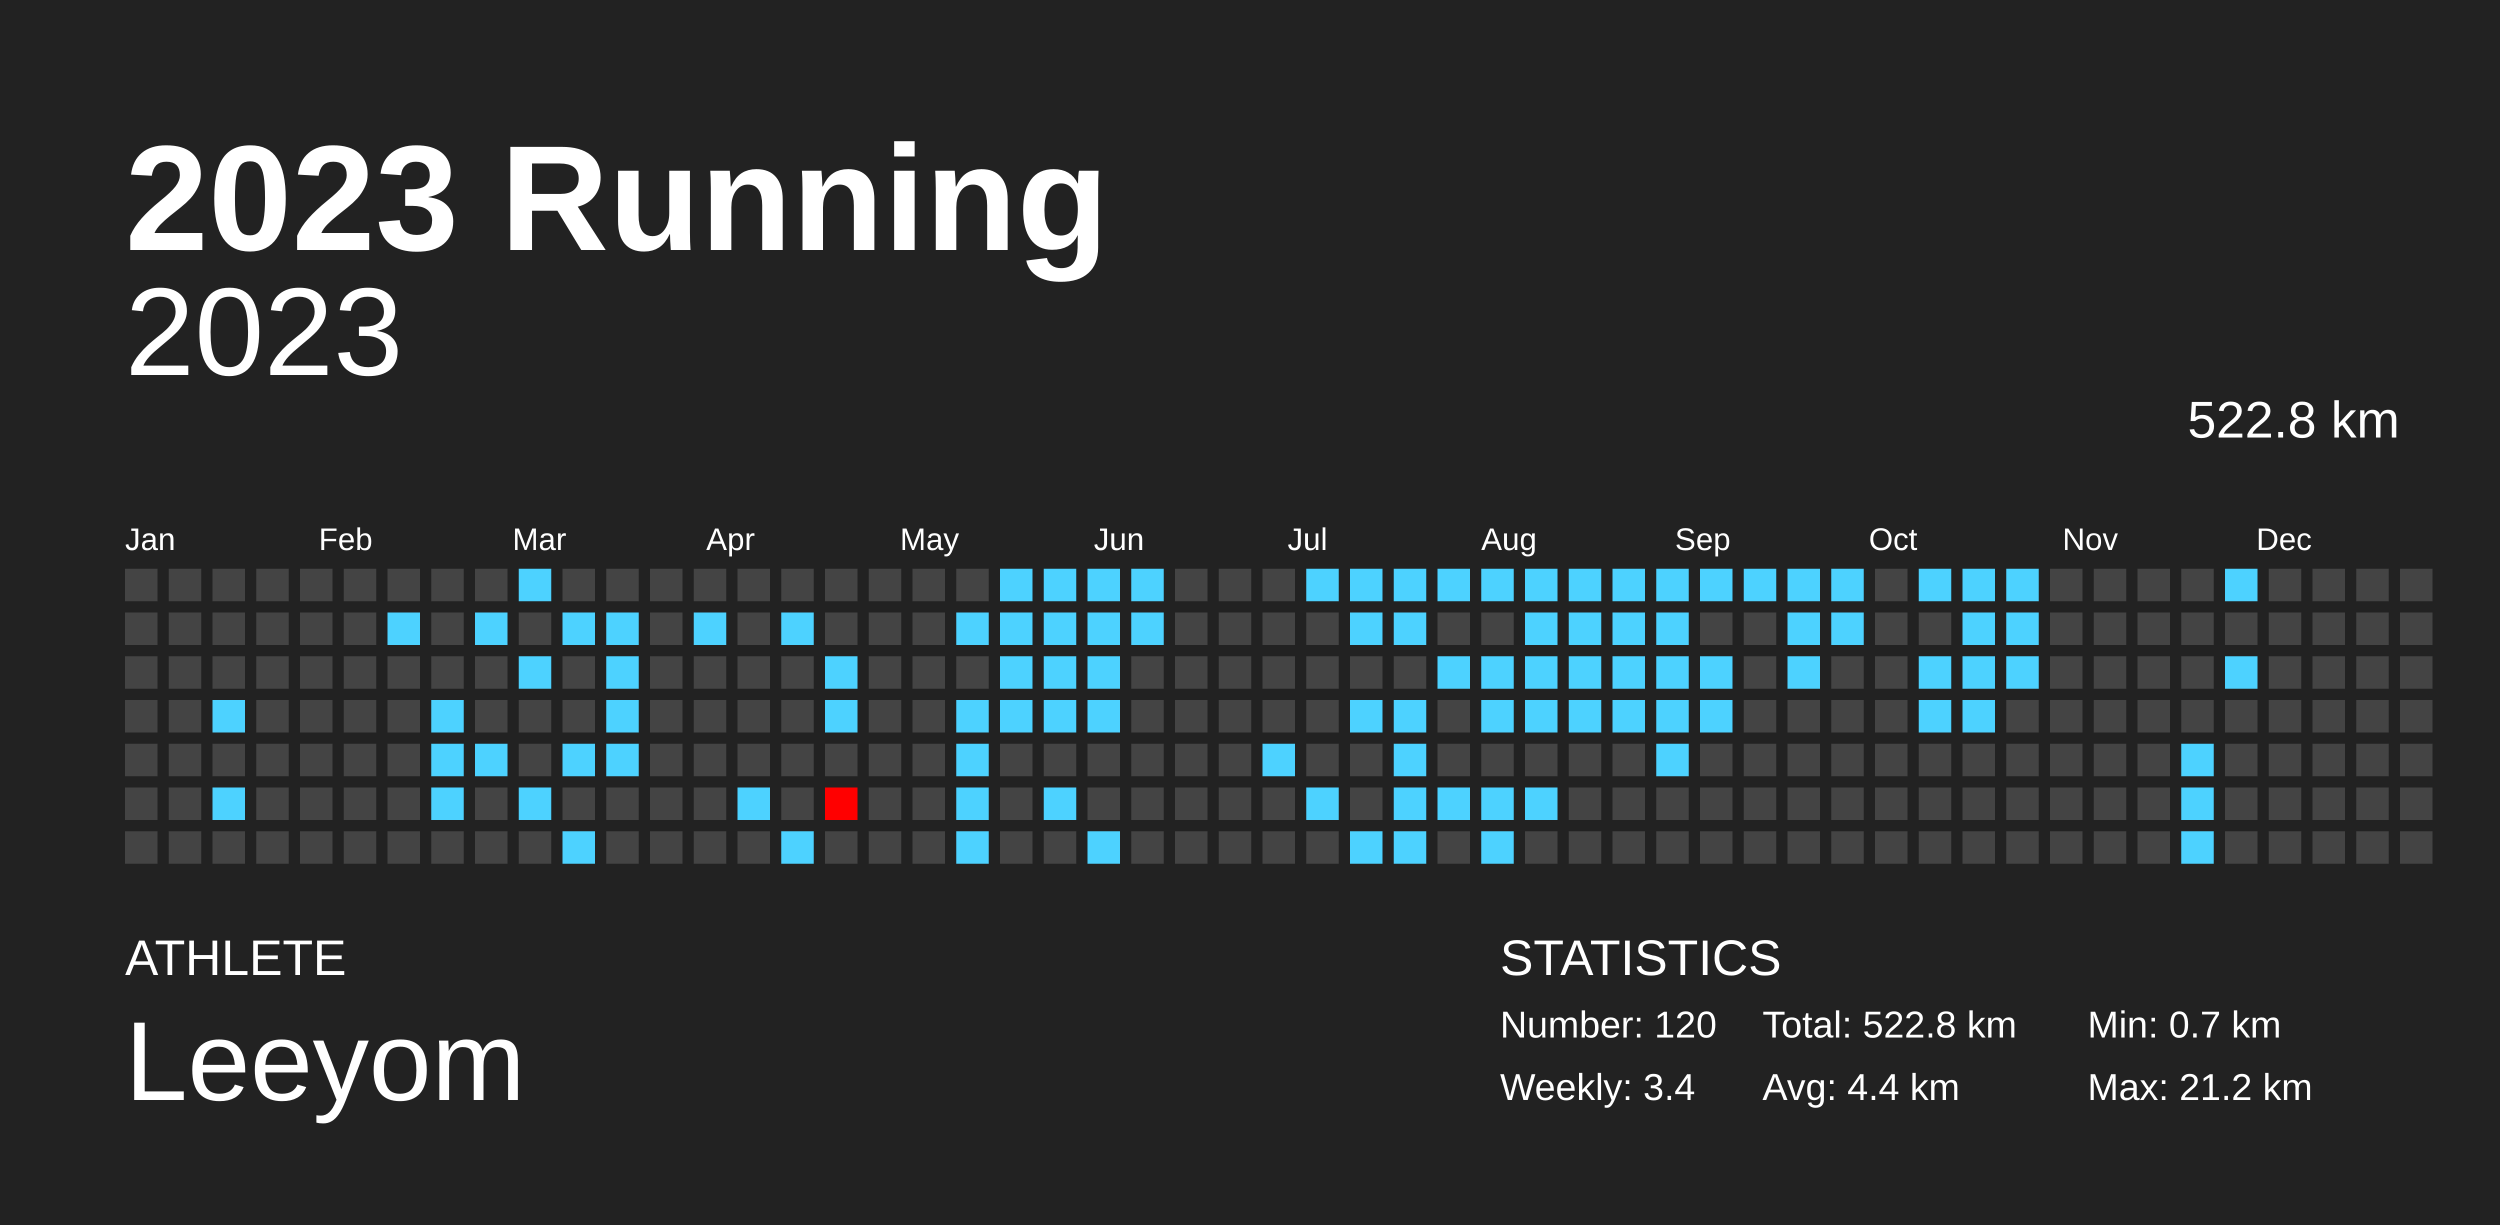
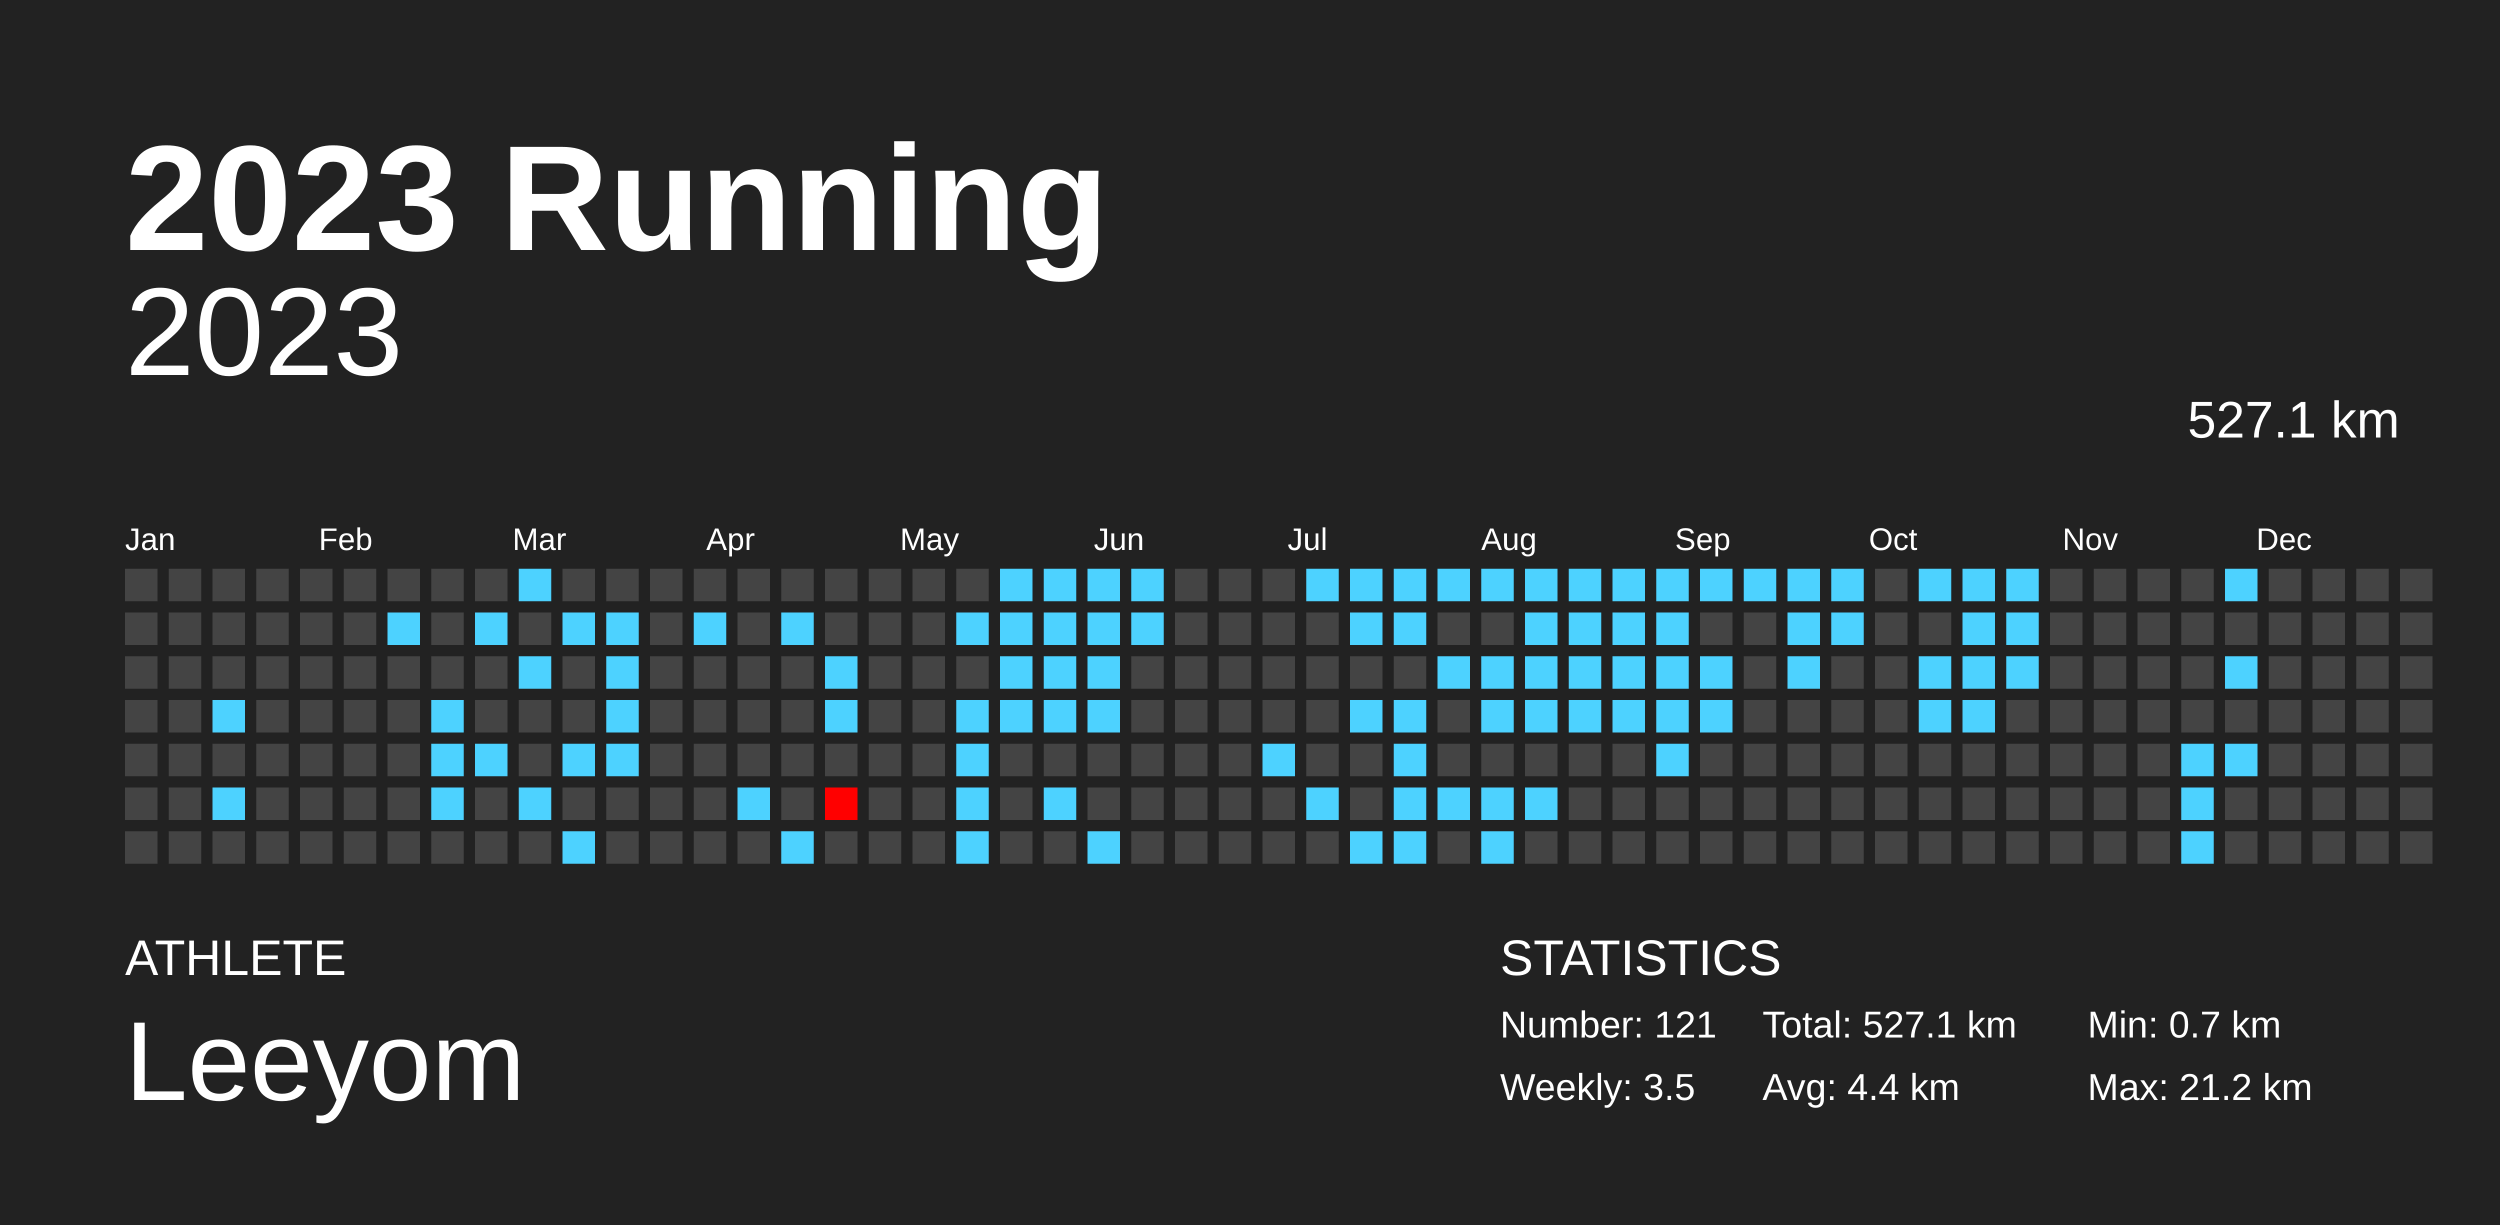
<svg xmlns="http://www.w3.org/2000/svg" baseProfile="full" height="98mm" version="1.1" viewBox="0,0,200,98" width="200mm">
  <defs />
  <rect fill="#222222" height="98" width="200" x="0" y="0" />
  <text fill="#FFFFFF" style="font-size:12px; font-family:Arial; font-weight:bold;" x="10" y="20">2023 Running</text>
  <text fill="#FFFFFF" style="font-size:4px; font-family:Arial" x="10" y="78">ATHLETE</text>
  <text fill="#FFFFFF" style="font-size:9px; font-family:Arial" x="10" y="88">Leeyom</text>
  <text fill="#FFFFFF" style="font-size:4px; font-family:Arial" x="120" y="78">STATISTICS</text>
-   <text fill="#FFFFFF" style="font-size:3px; font-family:Arial" x="120" y="83">Number: 120</text>
-   <text fill="#FFFFFF" style="font-size:3px; font-family:Arial" x="120" y="88">Weekly: 3.4</text>
-   <text fill="#FFFFFF" style="font-size:3px; font-family:Arial" x="141" y="83">Total: 522.8 km</text>
+   <text fill="#FFFFFF" style="font-size:3px; font-family:Arial" x="120" y="83">Number: 121</text>
+   <text fill="#FFFFFF" style="font-size:3px; font-family:Arial" x="120" y="88">Weekly: 3.5</text>
+   <text fill="#FFFFFF" style="font-size:3px; font-family:Arial" x="141" y="83">Total: 527.1 km</text>
  <text fill="#FFFFFF" style="font-size:3px; font-family:Arial" x="141" y="88">Avg: 4.4 km</text>
  <text fill="#FFFFFF" style="font-size:3px; font-family:Arial" x="167" y="83">Min: 0.7 km</text>
  <text fill="#FFFFFF" style="font-size:3px; font-family:Arial" x="167" y="88">Max: 21.2 km</text>
  <text alignment-baseline="hanging" fill="#FFFFFF" style="font-size:10.0px; font-family:Arial;" x="10" y="30">2023</text>
-   <text alignment-baseline="hanging" fill="#FFFFFF" style="font-size:4.125px; font-family:Arial;" x="175" y="35">522.8 km</text>
+   <text alignment-baseline="hanging" fill="#FFFFFF" style="font-size:4.125px; font-family:Arial;" x="175" y="35">527.1 km</text>
  <text fill="#FFFFFF" style="font-size:2.5px; font-family:Arial" x="10.0" y="44">Jan</text>
  <text fill="#FFFFFF" style="font-size:2.5px; font-family:Arial" x="25.5" y="44">Feb</text>
  <text fill="#FFFFFF" style="font-size:2.5px; font-family:Arial" x="41.0" y="44">Mar</text>
  <text fill="#FFFFFF" style="font-size:2.5px; font-family:Arial" x="56.5" y="44">Apr</text>
  <text fill="#FFFFFF" style="font-size:2.5px; font-family:Arial" x="72.0" y="44">May</text>
  <text fill="#FFFFFF" style="font-size:2.5px; font-family:Arial" x="87.5" y="44">Jun</text>
  <text fill="#FFFFFF" style="font-size:2.5px; font-family:Arial" x="103.0" y="44">Jul</text>
  <text fill="#FFFFFF" style="font-size:2.5px; font-family:Arial" x="118.5" y="44">Aug</text>
  <text fill="#FFFFFF" style="font-size:2.5px; font-family:Arial" x="134.0" y="44">Sep</text>
  <text fill="#FFFFFF" style="font-size:2.5px; font-family:Arial" x="149.5" y="44">Oct</text>
  <text fill="#FFFFFF" style="font-size:2.5px; font-family:Arial" x="165.0" y="44">Nov</text>
  <text fill="#FFFFFF" style="font-size:2.5px; font-family:Arial" x="180.5" y="44">Dec</text>
  <rect fill="#444444" height="2.6" width="2.6" x="10.0" y="45.5" />
  <rect fill="#444444" height="2.6" width="2.6" x="10.0" y="49.0" />
  <rect fill="#444444" height="2.6" width="2.6" x="10.0" y="52.5" />
  <rect fill="#444444" height="2.6" width="2.6" x="10.0" y="56.0" />
  <rect fill="#444444" height="2.6" width="2.6" x="10.0" y="59.5" />
  <rect fill="#444444" height="2.6" width="2.6" x="10.0" y="63.0" />
  <rect fill="#444444" height="2.6" width="2.6" x="10.0" y="66.5" />
  <rect fill="#444444" height="2.6" width="2.6" x="13.5" y="45.5" />
  <rect fill="#444444" height="2.6" width="2.6" x="13.5" y="49.0" />
  <rect fill="#444444" height="2.6" width="2.6" x="13.5" y="52.5" />
  <rect fill="#444444" height="2.6" width="2.6" x="13.5" y="56.0" />
  <rect fill="#444444" height="2.6" width="2.6" x="13.5" y="59.5" />
  <rect fill="#444444" height="2.6" width="2.6" x="13.5" y="63.0" />
  <rect fill="#444444" height="2.6" width="2.6" x="13.5" y="66.5" />
  <rect fill="#444444" height="2.6" width="2.6" x="17.0" y="45.5" />
  <rect fill="#444444" height="2.6" width="2.6" x="17.0" y="49.0" />
  <rect fill="#444444" height="2.6" width="2.6" x="17.0" y="52.5" />
  <rect fill="#4dd2ff" height="2.6" width="2.6" x="17.0" y="56.0" />
  <rect fill="#444444" height="2.6" width="2.6" x="17.0" y="59.5" />
  <rect fill="#4dd2ff" height="2.6" width="2.6" x="17.0" y="63.0" />
  <rect fill="#444444" height="2.6" width="2.6" x="17.0" y="66.5" />
  <rect fill="#444444" height="2.6" width="2.6" x="20.5" y="45.5" />
  <rect fill="#444444" height="2.6" width="2.6" x="20.5" y="49.0" />
  <rect fill="#444444" height="2.6" width="2.6" x="20.5" y="52.5" />
  <rect fill="#444444" height="2.6" width="2.6" x="20.5" y="56.0" />
  <rect fill="#444444" height="2.6" width="2.6" x="20.5" y="59.5" />
  <rect fill="#444444" height="2.6" width="2.6" x="20.5" y="63.0" />
  <rect fill="#444444" height="2.6" width="2.6" x="20.5" y="66.5" />
  <rect fill="#444444" height="2.6" width="2.6" x="24.0" y="45.5" />
  <rect fill="#444444" height="2.6" width="2.6" x="24.0" y="49.0" />
  <rect fill="#444444" height="2.6" width="2.6" x="24.0" y="52.5" />
  <rect fill="#444444" height="2.6" width="2.6" x="24.0" y="56.0" />
  <rect fill="#444444" height="2.6" width="2.6" x="24.0" y="59.5" />
  <rect fill="#444444" height="2.6" width="2.6" x="24.0" y="63.0" />
  <rect fill="#444444" height="2.6" width="2.6" x="24.0" y="66.5" />
  <rect fill="#444444" height="2.6" width="2.6" x="27.5" y="45.5" />
  <rect fill="#444444" height="2.6" width="2.6" x="27.5" y="49.0" />
  <rect fill="#444444" height="2.6" width="2.6" x="27.5" y="52.5" />
  <rect fill="#444444" height="2.6" width="2.6" x="27.5" y="56.0" />
  <rect fill="#444444" height="2.6" width="2.6" x="27.5" y="59.5" />
  <rect fill="#444444" height="2.6" width="2.6" x="27.5" y="63.0" />
  <rect fill="#444444" height="2.6" width="2.6" x="27.5" y="66.5" />
  <rect fill="#444444" height="2.6" width="2.6" x="31.0" y="45.5" />
  <rect fill="#4dd2ff" height="2.6" width="2.6" x="31.0" y="49.0" />
  <rect fill="#444444" height="2.6" width="2.6" x="31.0" y="52.5" />
  <rect fill="#444444" height="2.6" width="2.6" x="31.0" y="56.0" />
  <rect fill="#444444" height="2.6" width="2.6" x="31.0" y="59.5" />
  <rect fill="#444444" height="2.6" width="2.6" x="31.0" y="63.0" />
  <rect fill="#444444" height="2.6" width="2.6" x="31.0" y="66.5" />
  <rect fill="#444444" height="2.6" width="2.6" x="34.5" y="45.5" />
  <rect fill="#444444" height="2.6" width="2.6" x="34.5" y="49.0" />
  <rect fill="#444444" height="2.6" width="2.6" x="34.5" y="52.5" />
  <rect fill="#4dd2ff" height="2.6" width="2.6" x="34.5" y="56.0" />
  <rect fill="#4dd2ff" height="2.6" width="2.6" x="34.5" y="59.5" />
  <rect fill="#4dd2ff" height="2.6" width="2.6" x="34.5" y="63.0" />
  <rect fill="#444444" height="2.6" width="2.6" x="34.5" y="66.5" />
  <rect fill="#444444" height="2.6" width="2.6" x="38.0" y="45.5" />
  <rect fill="#4dd2ff" height="2.6" width="2.6" x="38.0" y="49.0" />
  <rect fill="#444444" height="2.6" width="2.6" x="38.0" y="52.5" />
  <rect fill="#444444" height="2.6" width="2.6" x="38.0" y="56.0" />
  <rect fill="#4dd2ff" height="2.6" width="2.6" x="38.0" y="59.5" />
  <rect fill="#444444" height="2.6" width="2.6" x="38.0" y="63.0" />
  <rect fill="#444444" height="2.6" width="2.6" x="38.0" y="66.5" />
  <rect fill="#4dd2ff" height="2.6" width="2.6" x="41.5" y="45.5" />
  <rect fill="#444444" height="2.6" width="2.6" x="41.5" y="49.0" />
  <rect fill="#4dd2ff" height="2.6" width="2.6" x="41.5" y="52.5" />
  <rect fill="#444444" height="2.6" width="2.6" x="41.5" y="56.0" />
  <rect fill="#444444" height="2.6" width="2.6" x="41.5" y="59.5" />
  <rect fill="#4dd2ff" height="2.6" width="2.6" x="41.5" y="63.0" />
  <rect fill="#444444" height="2.6" width="2.6" x="41.5" y="66.5" />
  <rect fill="#444444" height="2.6" width="2.6" x="45.0" y="45.5" />
  <rect fill="#4dd2ff" height="2.6" width="2.6" x="45.0" y="49.0" />
  <rect fill="#444444" height="2.6" width="2.6" x="45.0" y="52.5" />
  <rect fill="#444444" height="2.6" width="2.6" x="45.0" y="56.0" />
  <rect fill="#4dd2ff" height="2.6" width="2.6" x="45.0" y="59.5" />
  <rect fill="#444444" height="2.6" width="2.6" x="45.0" y="63.0" />
  <rect fill="#4dd2ff" height="2.6" width="2.6" x="45.0" y="66.5" />
  <rect fill="#444444" height="2.6" width="2.6" x="48.5" y="45.5" />
  <rect fill="#4dd2ff" height="2.6" width="2.6" x="48.5" y="49.0" />
  <rect fill="#4dd2ff" height="2.6" width="2.6" x="48.5" y="52.5" />
  <rect fill="#4dd2ff" height="2.6" width="2.6" x="48.5" y="56.0" />
  <rect fill="#4dd2ff" height="2.6" width="2.6" x="48.5" y="59.5" />
  <rect fill="#444444" height="2.6" width="2.6" x="48.5" y="63.0" />
  <rect fill="#444444" height="2.6" width="2.6" x="48.5" y="66.5" />
  <rect fill="#444444" height="2.6" width="2.6" x="52.0" y="45.5" />
  <rect fill="#444444" height="2.6" width="2.6" x="52.0" y="49.0" />
  <rect fill="#444444" height="2.6" width="2.6" x="52.0" y="52.5" />
  <rect fill="#444444" height="2.6" width="2.6" x="52.0" y="56.0" />
  <rect fill="#444444" height="2.6" width="2.6" x="52.0" y="59.5" />
  <rect fill="#444444" height="2.6" width="2.6" x="52.0" y="63.0" />
  <rect fill="#444444" height="2.6" width="2.6" x="52.0" y="66.5" />
  <rect fill="#444444" height="2.6" width="2.6" x="55.5" y="45.5" />
  <rect fill="#4dd2ff" height="2.6" width="2.6" x="55.5" y="49.0" />
  <rect fill="#444444" height="2.6" width="2.6" x="55.5" y="52.5" />
  <rect fill="#444444" height="2.6" width="2.6" x="55.5" y="56.0" />
  <rect fill="#444444" height="2.6" width="2.6" x="55.5" y="59.5" />
  <rect fill="#444444" height="2.6" width="2.6" x="55.5" y="63.0" />
  <rect fill="#444444" height="2.6" width="2.6" x="55.5" y="66.5" />
  <rect fill="#444444" height="2.6" width="2.6" x="59.0" y="45.5" />
  <rect fill="#444444" height="2.6" width="2.6" x="59.0" y="49.0" />
  <rect fill="#444444" height="2.6" width="2.6" x="59.0" y="52.5" />
  <rect fill="#444444" height="2.6" width="2.6" x="59.0" y="56.0" />
  <rect fill="#444444" height="2.6" width="2.6" x="59.0" y="59.5" />
  <rect fill="#4dd2ff" height="2.6" width="2.6" x="59.0" y="63.0" />
  <rect fill="#444444" height="2.6" width="2.6" x="59.0" y="66.5" />
  <rect fill="#444444" height="2.6" width="2.6" x="62.5" y="45.5" />
  <rect fill="#4dd2ff" height="2.6" width="2.6" x="62.5" y="49.0" />
  <rect fill="#444444" height="2.6" width="2.6" x="62.5" y="52.5" />
  <rect fill="#444444" height="2.6" width="2.6" x="62.5" y="56.0" />
  <rect fill="#444444" height="2.6" width="2.6" x="62.5" y="59.5" />
  <rect fill="#444444" height="2.6" width="2.6" x="62.5" y="63.0" />
  <rect fill="#4dd2ff" height="2.6" width="2.6" x="62.5" y="66.5" />
  <rect fill="#444444" height="2.6" width="2.6" x="66.0" y="45.5" />
  <rect fill="#444444" height="2.6" width="2.6" x="66.0" y="49.0" />
  <rect fill="#4dd2ff" height="2.6" width="2.6" x="66.0" y="52.5" />
  <rect fill="#4dd2ff" height="2.6" width="2.6" x="66.0" y="56.0" />
  <rect fill="#444444" height="2.6" width="2.6" x="66.0" y="59.5" />
  <rect fill="red" height="2.6" width="2.6" x="66.0" y="63.0" />
  <rect fill="#444444" height="2.6" width="2.6" x="66.0" y="66.5" />
  <rect fill="#444444" height="2.6" width="2.6" x="69.5" y="45.5" />
  <rect fill="#444444" height="2.6" width="2.6" x="69.5" y="49.0" />
  <rect fill="#444444" height="2.6" width="2.6" x="69.5" y="52.5" />
  <rect fill="#444444" height="2.6" width="2.6" x="69.5" y="56.0" />
  <rect fill="#444444" height="2.6" width="2.6" x="69.5" y="59.5" />
  <rect fill="#444444" height="2.6" width="2.6" x="69.5" y="63.0" />
  <rect fill="#444444" height="2.6" width="2.6" x="69.5" y="66.5" />
  <rect fill="#444444" height="2.6" width="2.6" x="73.0" y="45.5" />
  <rect fill="#444444" height="2.6" width="2.6" x="73.0" y="49.0" />
  <rect fill="#444444" height="2.6" width="2.6" x="73.0" y="52.5" />
  <rect fill="#444444" height="2.6" width="2.6" x="73.0" y="56.0" />
  <rect fill="#444444" height="2.6" width="2.6" x="73.0" y="59.5" />
  <rect fill="#444444" height="2.6" width="2.6" x="73.0" y="63.0" />
  <rect fill="#444444" height="2.6" width="2.6" x="73.0" y="66.5" />
  <rect fill="#444444" height="2.6" width="2.6" x="76.5" y="45.5" />
  <rect fill="#4dd2ff" height="2.6" width="2.6" x="76.5" y="49.0" />
  <rect fill="#444444" height="2.6" width="2.6" x="76.5" y="52.5" />
  <rect fill="#4dd2ff" height="2.6" width="2.6" x="76.5" y="56.0" />
  <rect fill="#4dd2ff" height="2.6" width="2.6" x="76.5" y="59.5" />
  <rect fill="#4dd2ff" height="2.6" width="2.6" x="76.5" y="63.0" />
  <rect fill="#4dd2ff" height="2.6" width="2.6" x="76.5" y="66.5" />
  <rect fill="#4dd2ff" height="2.6" width="2.6" x="80.0" y="45.5" />
  <rect fill="#4dd2ff" height="2.6" width="2.6" x="80.0" y="49.0" />
  <rect fill="#4dd2ff" height="2.6" width="2.6" x="80.0" y="52.5" />
  <rect fill="#4dd2ff" height="2.6" width="2.6" x="80.0" y="56.0" />
  <rect fill="#444444" height="2.6" width="2.6" x="80.0" y="59.5" />
  <rect fill="#444444" height="2.6" width="2.6" x="80.0" y="63.0" />
  <rect fill="#444444" height="2.6" width="2.6" x="80.0" y="66.5" />
  <rect fill="#4dd2ff" height="2.6" width="2.6" x="83.5" y="45.5" />
  <rect fill="#4dd2ff" height="2.6" width="2.6" x="83.5" y="49.0" />
  <rect fill="#4dd2ff" height="2.6" width="2.6" x="83.5" y="52.5" />
  <rect fill="#4dd2ff" height="2.6" width="2.6" x="83.5" y="56.0" />
  <rect fill="#444444" height="2.6" width="2.6" x="83.5" y="59.5" />
  <rect fill="#4dd2ff" height="2.6" width="2.6" x="83.5" y="63.0" />
  <rect fill="#444444" height="2.6" width="2.6" x="83.5" y="66.5" />
  <rect fill="#4dd2ff" height="2.6" width="2.6" x="87.0" y="45.5" />
  <rect fill="#4dd2ff" height="2.6" width="2.6" x="87.0" y="49.0" />
  <rect fill="#4dd2ff" height="2.6" width="2.6" x="87.0" y="52.5" />
  <rect fill="#4dd2ff" height="2.6" width="2.6" x="87.0" y="56.0" />
  <rect fill="#444444" height="2.6" width="2.6" x="87.0" y="59.5" />
  <rect fill="#444444" height="2.6" width="2.6" x="87.0" y="63.0" />
  <rect fill="#4dd2ff" height="2.6" width="2.6" x="87.0" y="66.5" />
  <rect fill="#4dd2ff" height="2.6" width="2.6" x="90.5" y="45.5" />
  <rect fill="#4dd2ff" height="2.6" width="2.6" x="90.5" y="49.0" />
  <rect fill="#444444" height="2.6" width="2.6" x="90.5" y="52.5" />
  <rect fill="#444444" height="2.6" width="2.6" x="90.5" y="56.0" />
  <rect fill="#444444" height="2.6" width="2.6" x="90.5" y="59.5" />
  <rect fill="#444444" height="2.6" width="2.6" x="90.5" y="63.0" />
  <rect fill="#444444" height="2.6" width="2.6" x="90.5" y="66.5" />
  <rect fill="#444444" height="2.6" width="2.6" x="94.0" y="45.5" />
  <rect fill="#444444" height="2.6" width="2.6" x="94.0" y="49.0" />
  <rect fill="#444444" height="2.6" width="2.6" x="94.0" y="52.5" />
  <rect fill="#444444" height="2.6" width="2.6" x="94.0" y="56.0" />
  <rect fill="#444444" height="2.6" width="2.6" x="94.0" y="59.5" />
  <rect fill="#444444" height="2.6" width="2.6" x="94.0" y="63.0" />
  <rect fill="#444444" height="2.6" width="2.6" x="94.0" y="66.5" />
  <rect fill="#444444" height="2.6" width="2.6" x="97.5" y="45.5" />
  <rect fill="#444444" height="2.6" width="2.6" x="97.5" y="49.0" />
  <rect fill="#444444" height="2.6" width="2.6" x="97.5" y="52.5" />
  <rect fill="#444444" height="2.6" width="2.6" x="97.5" y="56.0" />
  <rect fill="#444444" height="2.6" width="2.6" x="97.5" y="59.5" />
  <rect fill="#444444" height="2.6" width="2.6" x="97.5" y="63.0" />
  <rect fill="#444444" height="2.6" width="2.6" x="97.5" y="66.5" />
  <rect fill="#444444" height="2.6" width="2.6" x="101.0" y="45.5" />
  <rect fill="#444444" height="2.6" width="2.6" x="101.0" y="49.0" />
  <rect fill="#444444" height="2.6" width="2.6" x="101.0" y="52.5" />
  <rect fill="#444444" height="2.6" width="2.6" x="101.0" y="56.0" />
  <rect fill="#4dd2ff" height="2.6" width="2.6" x="101.0" y="59.5" />
  <rect fill="#444444" height="2.6" width="2.6" x="101.0" y="63.0" />
  <rect fill="#444444" height="2.6" width="2.6" x="101.0" y="66.5" />
  <rect fill="#4dd2ff" height="2.6" width="2.6" x="104.5" y="45.5" />
  <rect fill="#444444" height="2.6" width="2.6" x="104.5" y="49.0" />
  <rect fill="#444444" height="2.6" width="2.6" x="104.5" y="52.5" />
  <rect fill="#444444" height="2.6" width="2.6" x="104.5" y="56.0" />
  <rect fill="#444444" height="2.6" width="2.6" x="104.5" y="59.5" />
  <rect fill="#4dd2ff" height="2.6" width="2.6" x="104.5" y="63.0" />
  <rect fill="#444444" height="2.6" width="2.6" x="104.5" y="66.5" />
  <rect fill="#4dd2ff" height="2.6" width="2.6" x="108.0" y="45.5" />
  <rect fill="#4dd2ff" height="2.6" width="2.6" x="108.0" y="49.0" />
  <rect fill="#444444" height="2.6" width="2.6" x="108.0" y="52.5" />
  <rect fill="#4dd2ff" height="2.6" width="2.6" x="108.0" y="56.0" />
  <rect fill="#444444" height="2.6" width="2.6" x="108.0" y="59.5" />
  <rect fill="#444444" height="2.6" width="2.6" x="108.0" y="63.0" />
  <rect fill="#4dd2ff" height="2.6" width="2.6" x="108.0" y="66.5" />
  <rect fill="#4dd2ff" height="2.6" width="2.6" x="111.5" y="45.5" />
  <rect fill="#4dd2ff" height="2.6" width="2.6" x="111.5" y="49.0" />
  <rect fill="#444444" height="2.6" width="2.6" x="111.5" y="52.5" />
  <rect fill="#4dd2ff" height="2.6" width="2.6" x="111.5" y="56.0" />
  <rect fill="#4dd2ff" height="2.6" width="2.6" x="111.5" y="59.5" />
  <rect fill="#4dd2ff" height="2.6" width="2.6" x="111.5" y="63.0" />
  <rect fill="#4dd2ff" height="2.6" width="2.6" x="111.5" y="66.5" />
  <rect fill="#4dd2ff" height="2.6" width="2.6" x="115.0" y="45.5" />
  <rect fill="#444444" height="2.6" width="2.6" x="115.0" y="49.0" />
  <rect fill="#4dd2ff" height="2.6" width="2.6" x="115.0" y="52.5" />
  <rect fill="#444444" height="2.6" width="2.6" x="115.0" y="56.0" />
  <rect fill="#444444" height="2.6" width="2.6" x="115.0" y="59.5" />
  <rect fill="#4dd2ff" height="2.6" width="2.6" x="115.0" y="63.0" />
  <rect fill="#444444" height="2.6" width="2.6" x="115.0" y="66.5" />
  <rect fill="#4dd2ff" height="2.6" width="2.6" x="118.5" y="45.5" />
  <rect fill="#444444" height="2.6" width="2.6" x="118.5" y="49.0" />
  <rect fill="#4dd2ff" height="2.6" width="2.6" x="118.5" y="52.5" />
  <rect fill="#4dd2ff" height="2.6" width="2.6" x="118.5" y="56.0" />
  <rect fill="#444444" height="2.6" width="2.6" x="118.5" y="59.5" />
  <rect fill="#4dd2ff" height="2.6" width="2.6" x="118.5" y="63.0" />
  <rect fill="#4dd2ff" height="2.6" width="2.6" x="118.5" y="66.5" />
  <rect fill="#4dd2ff" height="2.6" width="2.6" x="122.0" y="45.5" />
  <rect fill="#4dd2ff" height="2.6" width="2.6" x="122.0" y="49.0" />
  <rect fill="#4dd2ff" height="2.6" width="2.6" x="122.0" y="52.5" />
  <rect fill="#4dd2ff" height="2.6" width="2.6" x="122.0" y="56.0" />
  <rect fill="#444444" height="2.6" width="2.6" x="122.0" y="59.5" />
  <rect fill="#4dd2ff" height="2.6" width="2.6" x="122.0" y="63.0" />
  <rect fill="#444444" height="2.6" width="2.6" x="122.0" y="66.5" />
  <rect fill="#4dd2ff" height="2.6" width="2.6" x="125.5" y="45.5" />
  <rect fill="#4dd2ff" height="2.6" width="2.6" x="125.5" y="49.0" />
  <rect fill="#4dd2ff" height="2.6" width="2.6" x="125.5" y="52.5" />
  <rect fill="#4dd2ff" height="2.6" width="2.6" x="125.5" y="56.0" />
  <rect fill="#444444" height="2.6" width="2.6" x="125.5" y="59.5" />
  <rect fill="#444444" height="2.6" width="2.6" x="125.5" y="63.0" />
  <rect fill="#444444" height="2.6" width="2.6" x="125.5" y="66.5" />
  <rect fill="#4dd2ff" height="2.6" width="2.6" x="129.0" y="45.5" />
  <rect fill="#4dd2ff" height="2.6" width="2.6" x="129.0" y="49.0" />
  <rect fill="#4dd2ff" height="2.6" width="2.6" x="129.0" y="52.5" />
  <rect fill="#4dd2ff" height="2.6" width="2.6" x="129.0" y="56.0" />
  <rect fill="#444444" height="2.6" width="2.6" x="129.0" y="59.5" />
  <rect fill="#444444" height="2.6" width="2.6" x="129.0" y="63.0" />
  <rect fill="#444444" height="2.6" width="2.6" x="129.0" y="66.5" />
  <rect fill="#4dd2ff" height="2.6" width="2.6" x="132.5" y="45.5" />
  <rect fill="#4dd2ff" height="2.6" width="2.6" x="132.5" y="49.0" />
  <rect fill="#4dd2ff" height="2.6" width="2.6" x="132.5" y="52.5" />
  <rect fill="#4dd2ff" height="2.6" width="2.6" x="132.5" y="56.0" />
  <rect fill="#4dd2ff" height="2.6" width="2.6" x="132.5" y="59.5" />
  <rect fill="#444444" height="2.6" width="2.6" x="132.5" y="63.0" />
  <rect fill="#444444" height="2.6" width="2.6" x="132.5" y="66.5" />
  <rect fill="#4dd2ff" height="2.6" width="2.6" x="136.0" y="45.5" />
  <rect fill="#444444" height="2.6" width="2.6" x="136.0" y="49.0" />
  <rect fill="#4dd2ff" height="2.6" width="2.6" x="136.0" y="52.5" />
  <rect fill="#4dd2ff" height="2.6" width="2.6" x="136.0" y="56.0" />
  <rect fill="#444444" height="2.6" width="2.6" x="136.0" y="59.5" />
  <rect fill="#444444" height="2.6" width="2.6" x="136.0" y="63.0" />
  <rect fill="#444444" height="2.6" width="2.6" x="136.0" y="66.5" />
  <rect fill="#4dd2ff" height="2.6" width="2.6" x="139.5" y="45.5" />
  <rect fill="#444444" height="2.6" width="2.6" x="139.5" y="49.0" />
  <rect fill="#444444" height="2.6" width="2.6" x="139.5" y="52.5" />
  <rect fill="#444444" height="2.6" width="2.6" x="139.5" y="56.0" />
  <rect fill="#444444" height="2.6" width="2.6" x="139.5" y="59.5" />
  <rect fill="#444444" height="2.6" width="2.6" x="139.5" y="63.0" />
  <rect fill="#444444" height="2.6" width="2.6" x="139.5" y="66.5" />
  <rect fill="#4dd2ff" height="2.6" width="2.6" x="143.0" y="45.5" />
  <rect fill="#4dd2ff" height="2.6" width="2.6" x="143.0" y="49.0" />
  <rect fill="#4dd2ff" height="2.6" width="2.6" x="143.0" y="52.5" />
  <rect fill="#444444" height="2.6" width="2.6" x="143.0" y="56.0" />
  <rect fill="#444444" height="2.6" width="2.6" x="143.0" y="59.5" />
  <rect fill="#444444" height="2.6" width="2.6" x="143.0" y="63.0" />
  <rect fill="#444444" height="2.6" width="2.6" x="143.0" y="66.5" />
  <rect fill="#4dd2ff" height="2.6" width="2.6" x="146.5" y="45.5" />
  <rect fill="#4dd2ff" height="2.6" width="2.6" x="146.5" y="49.0" />
  <rect fill="#444444" height="2.6" width="2.6" x="146.5" y="52.5" />
  <rect fill="#444444" height="2.6" width="2.6" x="146.5" y="56.0" />
  <rect fill="#444444" height="2.6" width="2.6" x="146.5" y="59.5" />
  <rect fill="#444444" height="2.6" width="2.6" x="146.5" y="63.0" />
  <rect fill="#444444" height="2.6" width="2.6" x="146.5" y="66.5" />
  <rect fill="#444444" height="2.6" width="2.6" x="150.0" y="45.5" />
  <rect fill="#444444" height="2.6" width="2.6" x="150.0" y="49.0" />
  <rect fill="#444444" height="2.6" width="2.6" x="150.0" y="52.5" />
  <rect fill="#444444" height="2.6" width="2.6" x="150.0" y="56.0" />
  <rect fill="#444444" height="2.6" width="2.6" x="150.0" y="59.5" />
  <rect fill="#444444" height="2.6" width="2.6" x="150.0" y="63.0" />
  <rect fill="#444444" height="2.6" width="2.6" x="150.0" y="66.5" />
  <rect fill="#4dd2ff" height="2.6" width="2.6" x="153.5" y="45.5" />
  <rect fill="#444444" height="2.6" width="2.6" x="153.5" y="49.0" />
  <rect fill="#4dd2ff" height="2.6" width="2.6" x="153.5" y="52.5" />
  <rect fill="#4dd2ff" height="2.6" width="2.6" x="153.5" y="56.0" />
  <rect fill="#444444" height="2.6" width="2.6" x="153.5" y="59.5" />
  <rect fill="#444444" height="2.6" width="2.6" x="153.5" y="63.0" />
  <rect fill="#444444" height="2.6" width="2.6" x="153.5" y="66.5" />
  <rect fill="#4dd2ff" height="2.6" width="2.6" x="157.0" y="45.5" />
  <rect fill="#4dd2ff" height="2.6" width="2.6" x="157.0" y="49.0" />
  <rect fill="#4dd2ff" height="2.6" width="2.6" x="157.0" y="52.5" />
  <rect fill="#4dd2ff" height="2.6" width="2.6" x="157.0" y="56.0" />
  <rect fill="#444444" height="2.6" width="2.6" x="157.0" y="59.5" />
  <rect fill="#444444" height="2.6" width="2.6" x="157.0" y="63.0" />
  <rect fill="#444444" height="2.6" width="2.6" x="157.0" y="66.5" />
  <rect fill="#4dd2ff" height="2.6" width="2.6" x="160.5" y="45.5" />
  <rect fill="#4dd2ff" height="2.6" width="2.6" x="160.5" y="49.0" />
  <rect fill="#4dd2ff" height="2.6" width="2.6" x="160.5" y="52.5" />
  <rect fill="#444444" height="2.6" width="2.6" x="160.5" y="56.0" />
  <rect fill="#444444" height="2.6" width="2.6" x="160.5" y="59.5" />
  <rect fill="#444444" height="2.6" width="2.6" x="160.5" y="63.0" />
  <rect fill="#444444" height="2.6" width="2.6" x="160.5" y="66.5" />
  <rect fill="#444444" height="2.6" width="2.6" x="164.0" y="45.5" />
  <rect fill="#444444" height="2.6" width="2.6" x="164.0" y="49.0" />
  <rect fill="#444444" height="2.6" width="2.6" x="164.0" y="52.5" />
  <rect fill="#444444" height="2.6" width="2.6" x="164.0" y="56.0" />
  <rect fill="#444444" height="2.6" width="2.6" x="164.0" y="59.5" />
  <rect fill="#444444" height="2.6" width="2.6" x="164.0" y="63.0" />
  <rect fill="#444444" height="2.6" width="2.6" x="164.0" y="66.5" />
  <rect fill="#444444" height="2.6" width="2.6" x="167.5" y="45.5" />
  <rect fill="#444444" height="2.6" width="2.6" x="167.5" y="49.0" />
  <rect fill="#444444" height="2.6" width="2.6" x="167.5" y="52.5" />
  <rect fill="#444444" height="2.6" width="2.6" x="167.5" y="56.0" />
  <rect fill="#444444" height="2.6" width="2.6" x="167.5" y="59.5" />
  <rect fill="#444444" height="2.6" width="2.6" x="167.5" y="63.0" />
  <rect fill="#444444" height="2.6" width="2.6" x="167.5" y="66.5" />
  <rect fill="#444444" height="2.6" width="2.6" x="171.0" y="45.5" />
  <rect fill="#444444" height="2.6" width="2.6" x="171.0" y="49.0" />
  <rect fill="#444444" height="2.6" width="2.6" x="171.0" y="52.5" />
  <rect fill="#444444" height="2.6" width="2.6" x="171.0" y="56.0" />
  <rect fill="#444444" height="2.6" width="2.6" x="171.0" y="59.5" />
  <rect fill="#444444" height="2.6" width="2.6" x="171.0" y="63.0" />
  <rect fill="#444444" height="2.6" width="2.6" x="171.0" y="66.5" />
  <rect fill="#444444" height="2.6" width="2.6" x="174.5" y="45.5" />
  <rect fill="#444444" height="2.6" width="2.6" x="174.5" y="49.0" />
  <rect fill="#444444" height="2.6" width="2.6" x="174.5" y="52.5" />
  <rect fill="#444444" height="2.6" width="2.6" x="174.5" y="56.0" />
  <rect fill="#4dd2ff" height="2.6" width="2.6" x="174.5" y="59.5" />
  <rect fill="#4dd2ff" height="2.6" width="2.6" x="174.5" y="63.0" />
  <rect fill="#4dd2ff" height="2.6" width="2.6" x="174.5" y="66.5" />
  <rect fill="#4dd2ff" height="2.6" width="2.6" x="178.0" y="45.5" />
  <rect fill="#444444" height="2.6" width="2.6" x="178.0" y="49.0" />
  <rect fill="#4dd2ff" height="2.6" width="2.6" x="178.0" y="52.5" />
  <rect fill="#444444" height="2.6" width="2.6" x="178.0" y="56.0" />
-   <rect fill="#444444" height="2.6" width="2.6" x="178.0" y="59.5" />
+   <rect fill="#4dd2ff" height="2.6" width="2.6" x="178.0" y="59.5" />
  <rect fill="#444444" height="2.6" width="2.6" x="178.0" y="63.0" />
  <rect fill="#444444" height="2.6" width="2.6" x="178.0" y="66.5" />
  <rect fill="#444444" height="2.6" width="2.6" x="181.5" y="45.5" />
  <rect fill="#444444" height="2.6" width="2.6" x="181.5" y="49.0" />
  <rect fill="#444444" height="2.6" width="2.6" x="181.5" y="52.5" />
  <rect fill="#444444" height="2.6" width="2.6" x="181.5" y="56.0" />
  <rect fill="#444444" height="2.6" width="2.6" x="181.5" y="59.5" />
  <rect fill="#444444" height="2.6" width="2.6" x="181.5" y="63.0" />
  <rect fill="#444444" height="2.6" width="2.6" x="181.5" y="66.5" />
  <rect fill="#444444" height="2.6" width="2.6" x="185.0" y="45.5" />
  <rect fill="#444444" height="2.6" width="2.6" x="185.0" y="49.0" />
  <rect fill="#444444" height="2.6" width="2.6" x="185.0" y="52.5" />
  <rect fill="#444444" height="2.6" width="2.6" x="185.0" y="56.0" />
  <rect fill="#444444" height="2.6" width="2.6" x="185.0" y="59.5" />
  <rect fill="#444444" height="2.6" width="2.6" x="185.0" y="63.0" />
  <rect fill="#444444" height="2.6" width="2.6" x="185.0" y="66.5" />
  <rect fill="#444444" height="2.6" width="2.6" x="188.5" y="45.5" />
  <rect fill="#444444" height="2.6" width="2.6" x="188.5" y="49.0" />
  <rect fill="#444444" height="2.6" width="2.6" x="188.5" y="52.5" />
  <rect fill="#444444" height="2.6" width="2.6" x="188.5" y="56.0" />
  <rect fill="#444444" height="2.6" width="2.6" x="188.5" y="59.5" />
  <rect fill="#444444" height="2.6" width="2.6" x="188.5" y="63.0" />
  <rect fill="#444444" height="2.6" width="2.6" x="188.5" y="66.5" />
  <rect fill="#444444" height="2.6" width="2.6" x="192.0" y="45.5" />
  <rect fill="#444444" height="2.6" width="2.6" x="192.0" y="49.0" />
  <rect fill="#444444" height="2.6" width="2.6" x="192.0" y="52.5" />
  <rect fill="#444444" height="2.6" width="2.6" x="192.0" y="56.0" />
  <rect fill="#444444" height="2.6" width="2.6" x="192.0" y="59.5" />
  <rect fill="#444444" height="2.6" width="2.6" x="192.0" y="63.0" />
  <rect fill="#444444" height="2.6" width="2.6" x="192.0" y="66.5" />
</svg>
